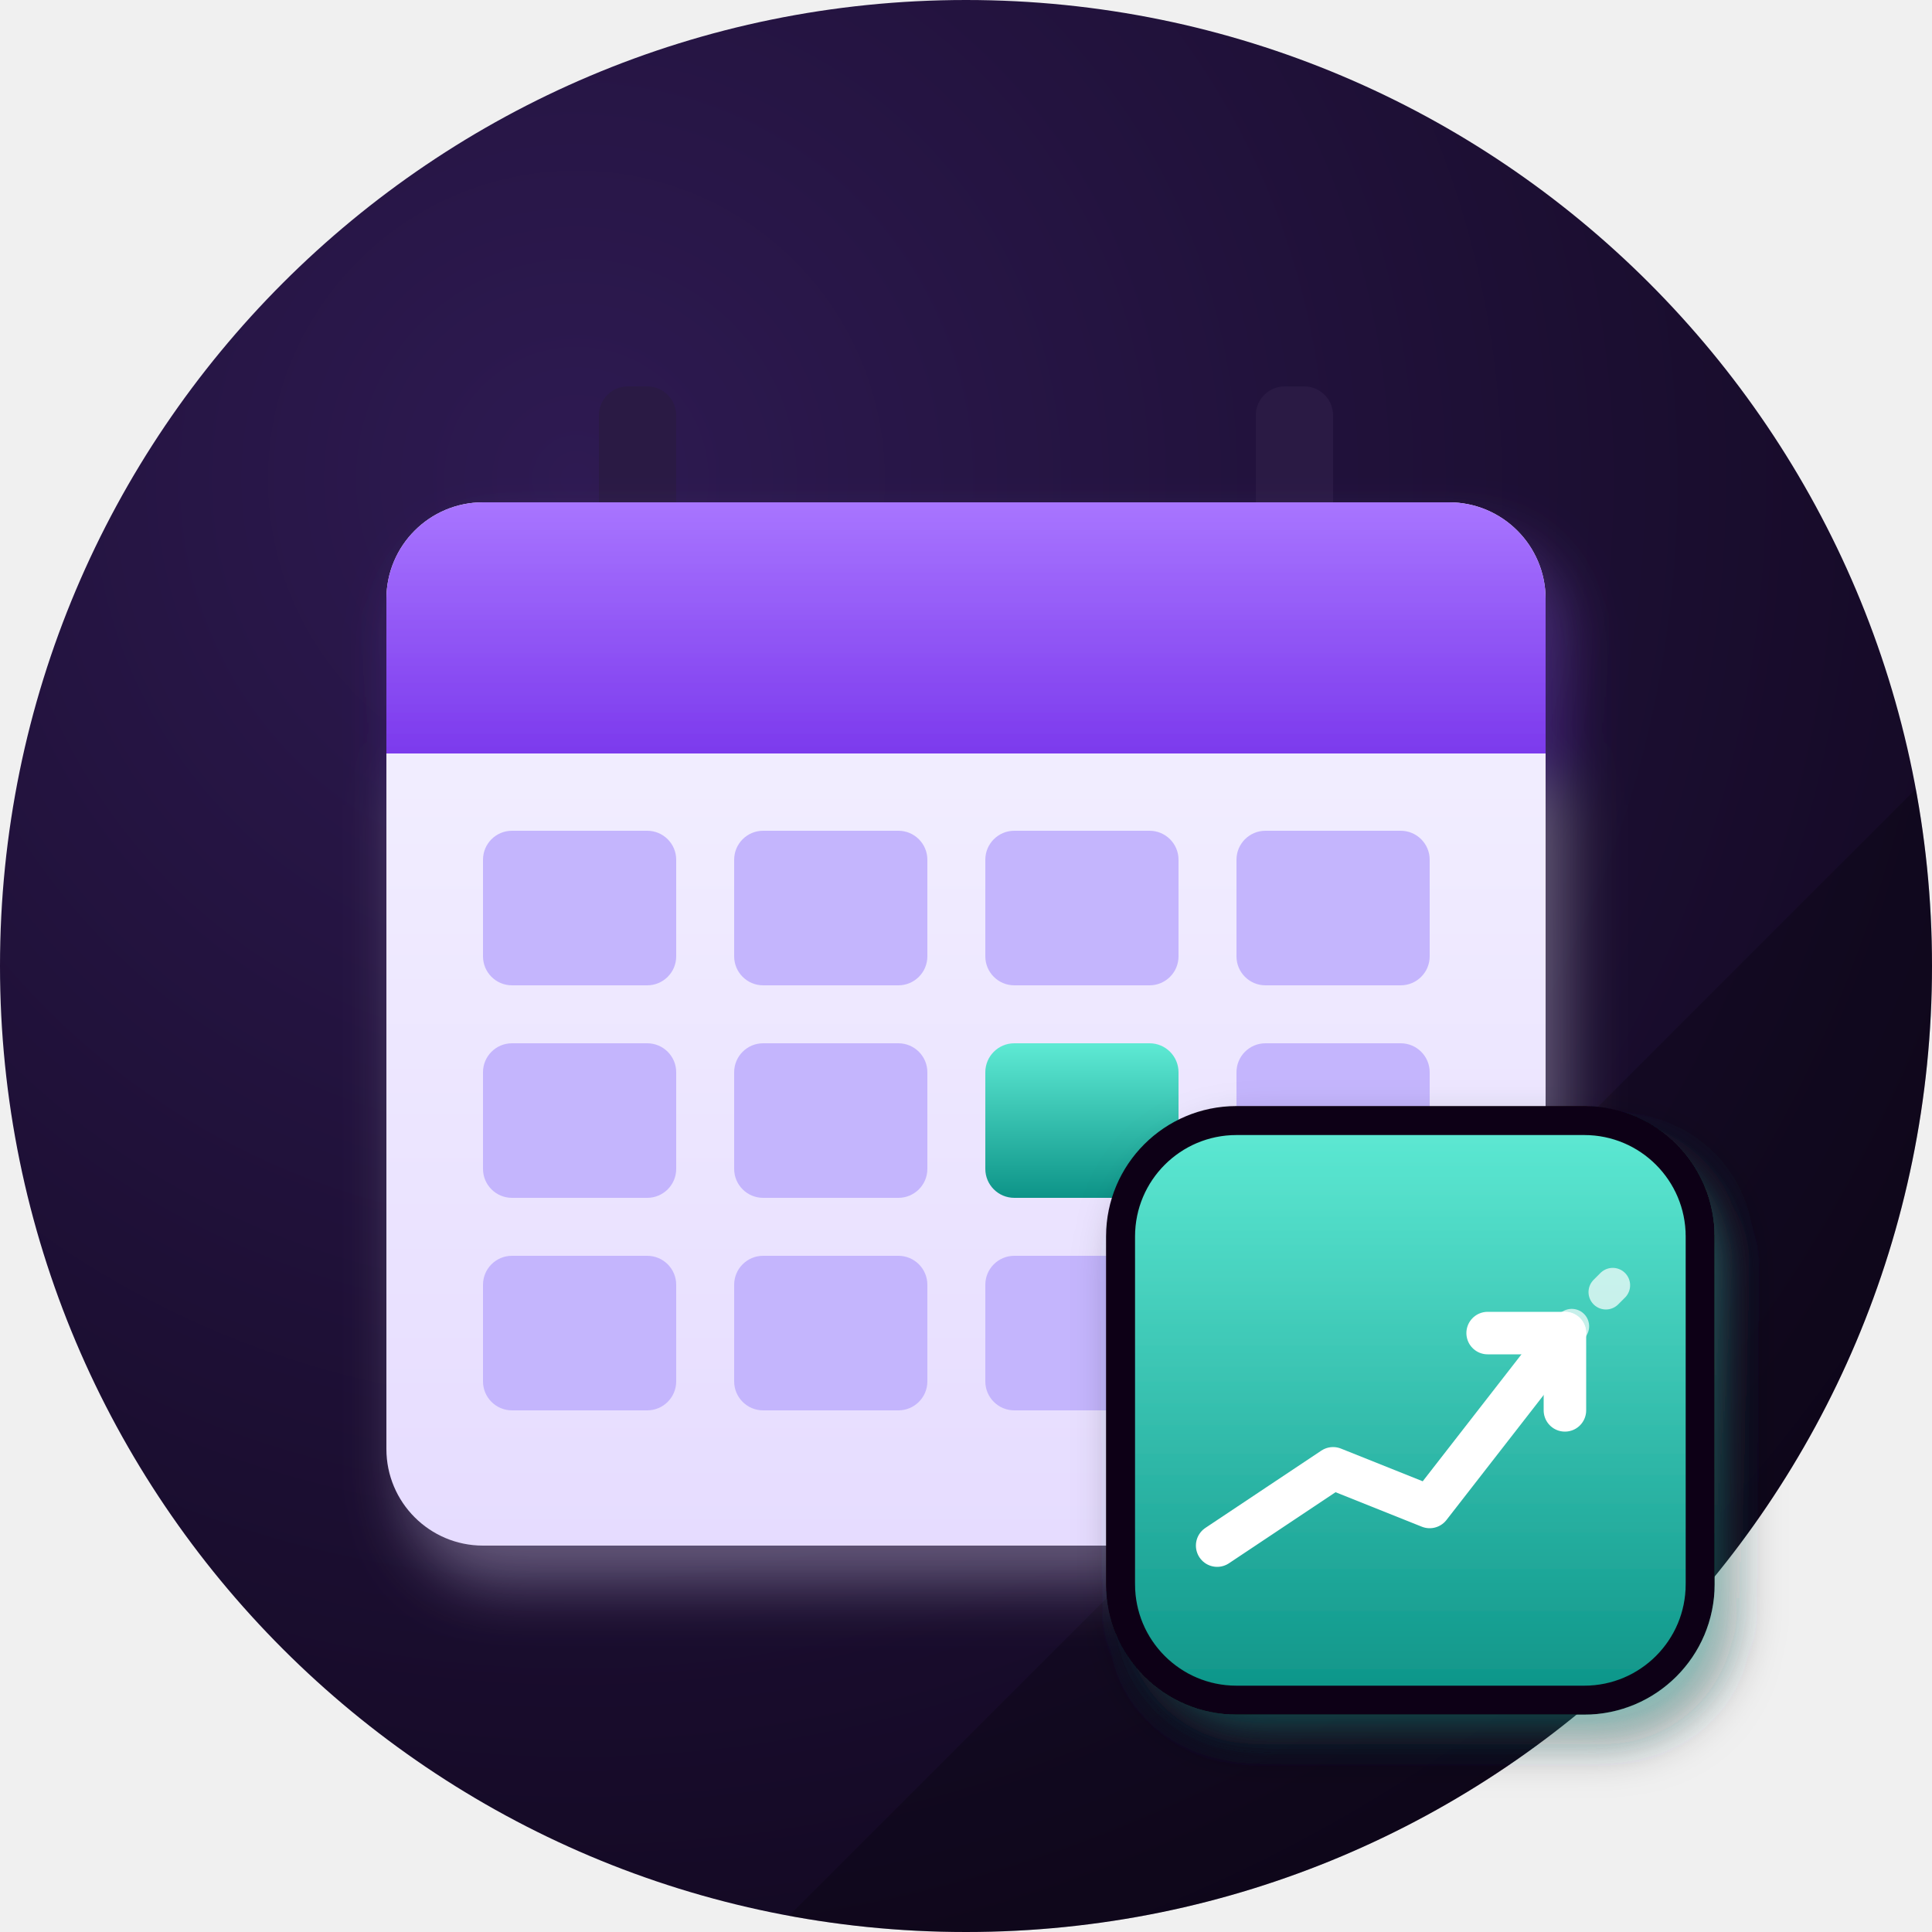
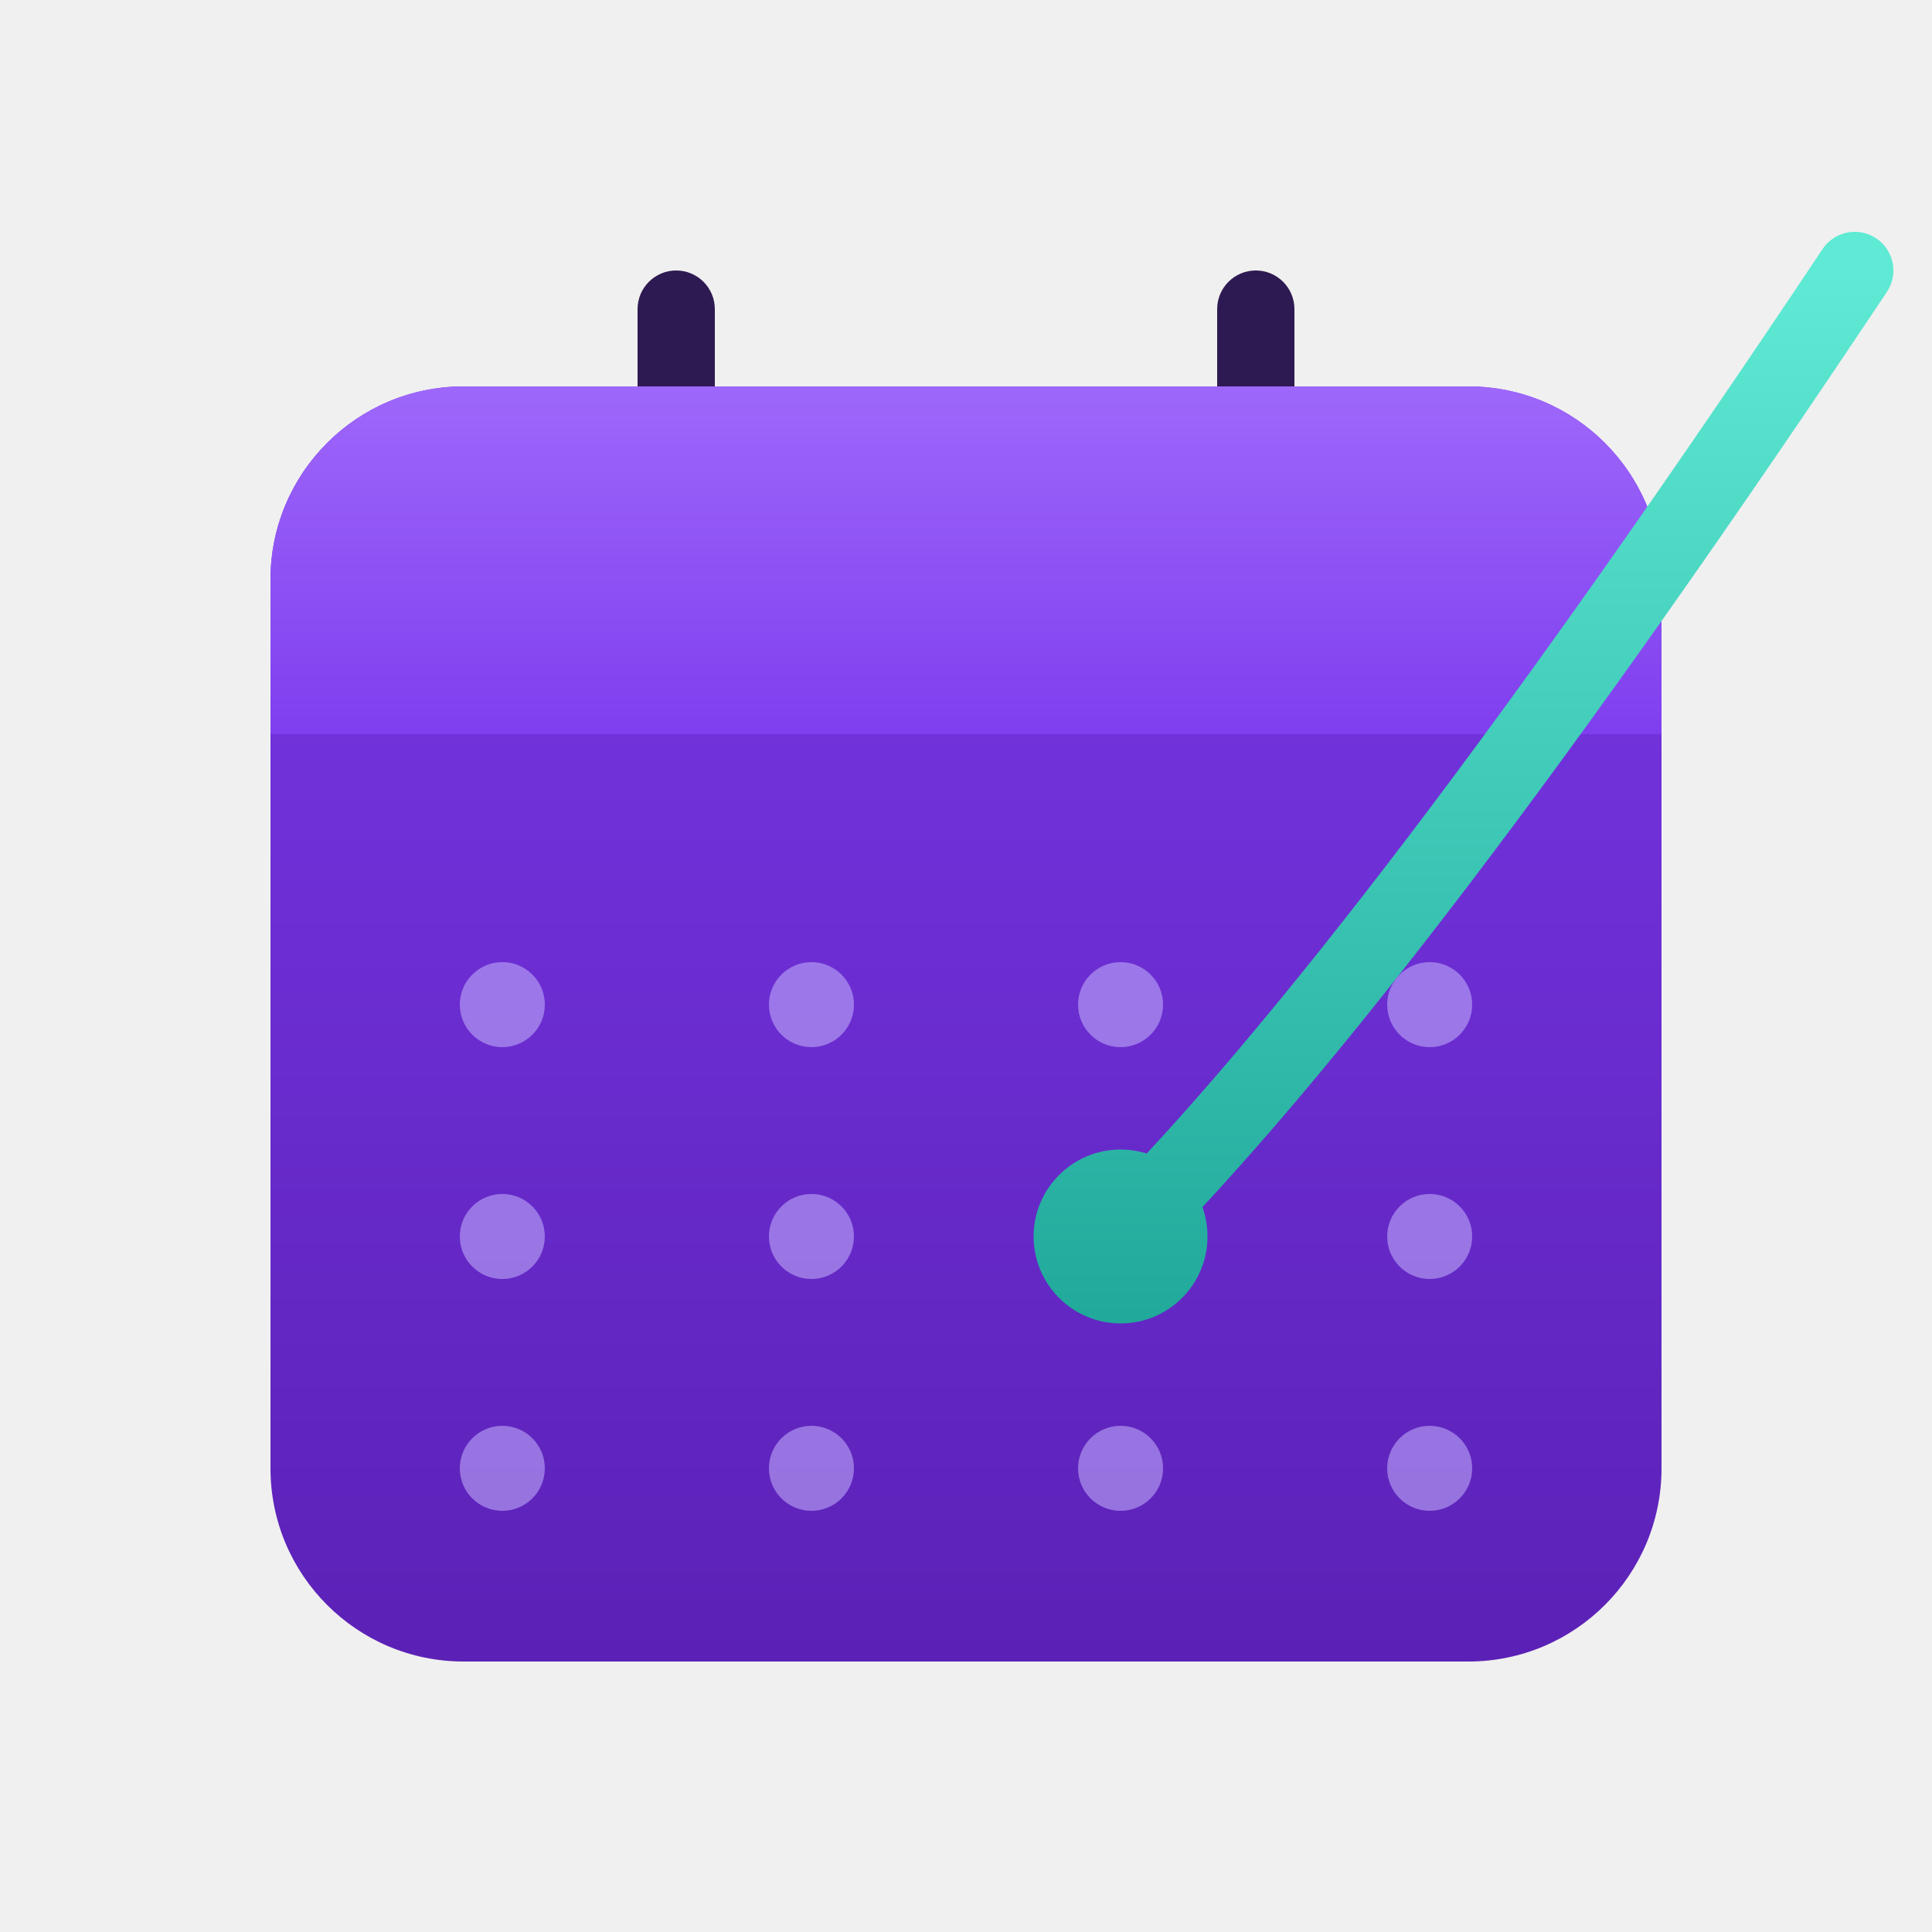
<svg xmlns="http://www.w3.org/2000/svg" width="100" height="100" viewBox="0 0 100 100">
  <defs>
-     <radialGradient id="badge" cx="0.3" cy="0.25" r="0.95">
-       <stop offset="0%" stop-color="#2e1a52" />
-       <stop offset="100%" stop-color="#0d0518" />
-     </radialGradient>
-     <linearGradient id="cal-header" x1="0" y1="0" x2="0" y2="1">
+     <linearGradient id="cal-purple" x1="0" y1="14" x2="0" y2="86" gradientUnits="userSpaceOnUse">
+       <stop offset="0%" stop-color="#7c3aed" />
+       <stop offset="100%" stop-color="#5b21b6" />
+     </linearGradient>
+     <linearGradient id="cal-header" x1="0" y1="14" x2="0" y2="40" gradientUnits="userSpaceOnUse">
      <stop offset="0%" stop-color="#a875ff" />
      <stop offset="100%" stop-color="#7c3aed" />
    </linearGradient>
-     <linearGradient id="cal-body" x1="0" y1="0" x2="0" y2="1">
-       <stop offset="0%" stop-color="#f5f3ff" />
-       <stop offset="100%" stop-color="#e6dcff" />
-     </linearGradient>
-     <linearGradient id="inset" x1="0" y1="0" x2="0" y2="1">
+     <linearGradient id="forecast" x1="0" y1="14" x2="0" y2="86" gradientUnits="userSpaceOnUse">
      <stop offset="0%" stop-color="#5eead4" />
      <stop offset="100%" stop-color="#0d9488" />
    </linearGradient>
-     <clipPath id="badge-clip">
-       <circle cx="50" cy="50" r="50" />
-     </clipPath>
-     <filter id="cal-shadow" x="-50%" y="-50%" width="200%" height="200%">
-       <feGaussianBlur stdDeviation="1.5" />
-       <feOffset dx="1" dy="2" />
-       <feComponentTransfer>
-         <feFuncA type="linear" slope="0.35" />
-       </feComponentTransfer>
-       <feMerge>
-         <feMergeNode />
-         <feMergeNode in="SourceGraphic" />
-       </feMerge>
-     </filter>
-     <filter id="inset-shadow" x="-50%" y="-50%" width="200%" height="200%">
-       <feGaussianBlur stdDeviation="1.2" />
-       <feOffset dx="1" dy="1.5" />
-       <feComponentTransfer>
-         <feFuncA type="linear" slope="0.5" />
-       </feComponentTransfer>
-       <feMerge>
-         <feMergeNode />
-         <feMergeNode in="SourceGraphic" />
-       </feMerge>
-     </filter>
  </defs>
-   <circle cx="50" cy="50" r="50" fill="url(#badge)" />
-   <g clip-path="url(#badge-clip)" opacity="0.22">
-     <polygon points="100,40 100,100 40,100" fill="#000" />
+   <rect x="33" y="14" width="4" height="11" rx="2" fill="#2e1a52" />
+   <rect x="63" y="14" width="4" height="11" rx="2" fill="#2e1a52" />
+   <rect x="14" y="20" width="72" height="66" rx="10" fill="url(#cal-purple)" />
+   <path d="M 14 30 a 10 10 0 0 1 10 -10 h 52 a 10 10 0 0 1 10 10 v 8 h -72 z" fill="url(#cal-header)" />
+   <g fill="#c4b5fd" fill-opacity="0.55">
+     <circle cx="26" cy="52" r="2.2" />
+     <circle cx="42" cy="52" r="2.2" />
+     <circle cx="58" cy="52" r="2.2" />
+     <circle cx="74" cy="52" r="2.2" />
+     <circle cx="26" cy="64" r="2.2" />
+     <circle cx="42" cy="64" r="2.2" />
+     <circle cx="74" cy="64" r="2.2" />
+     <circle cx="26" cy="76" r="2.2" />
+     <circle cx="42" cy="76" r="2.2" />
+     <circle cx="58" cy="76" r="2.2" />
+     <circle cx="74" cy="76" r="2.2" />
  </g>
-   <rect x="31" y="20" width="4" height="9" rx="1.5" fill="#2a1a44" />
-   <rect x="65" y="20" width="4" height="9" rx="1.5" fill="#2a1a44" />
-   <g filter="url(#cal-shadow)">
-     <rect x="20" y="26" width="60" height="54" rx="5" fill="url(#cal-body)" />
-     <path d="M 20 31 a 5 5 0 0 1 5 -5 h 50 a 5 5 0 0 1 5 5 v 8 h -60 z" fill="url(#cal-header)" />
-   </g>
-   <g fill="#c4b5fd">
-     <rect x="25" y="43" width="10" height="8" rx="1.5" />
-     <rect x="38" y="43" width="10" height="8" rx="1.5" />
-     <rect x="51" y="43" width="10" height="8" rx="1.5" />
-     <rect x="64" y="43" width="10" height="8" rx="1.5" />
-     <rect x="25" y="54" width="10" height="8" rx="1.5" />
-     <rect x="38" y="54" width="10" height="8" rx="1.5" />
-     <rect x="51" y="54" width="10" height="8" rx="1.5" fill="url(#inset)" />
-     <rect x="64" y="54" width="10" height="8" rx="1.5" />
-     <rect x="25" y="65" width="10" height="8" rx="1.5" />
-     <rect x="38" y="65" width="10" height="8" rx="1.5" />
-     <rect x="51" y="65" width="10" height="8" rx="1.5" />
-     <rect x="64" y="65" width="10" height="8" rx="1.5" />
-   </g>
-   <g filter="url(#inset-shadow)">
-     <rect x="58" y="58" width="30" height="30" rx="6" fill="url(#inset)" stroke="#0d0518" stroke-width="1.5" />
-     <polyline points="63,80 69,76 74,78 81,69" fill="none" stroke="#ffffff" stroke-width="2.2" stroke-linecap="round" stroke-linejoin="round" />
-     <polyline points="77,69 81,69 81,73" fill="none" stroke="#ffffff" stroke-width="2.2" stroke-linecap="round" stroke-linejoin="round" />
-     <line x1="81" y1="69" x2="85" y2="65" stroke="#ffffff" stroke-width="1.8" stroke-linecap="round" stroke-dasharray="0.5 2.5" opacity="0.7" />
-   </g>
+   <circle cx="58" cy="64" r="4.5" fill="url(#forecast)" />
+   <path d="M 58 64 Q 72 50, 96 14" fill="none" stroke="url(#forecast)" stroke-width="4" stroke-linecap="round" stroke-linejoin="round" />
</svg>
